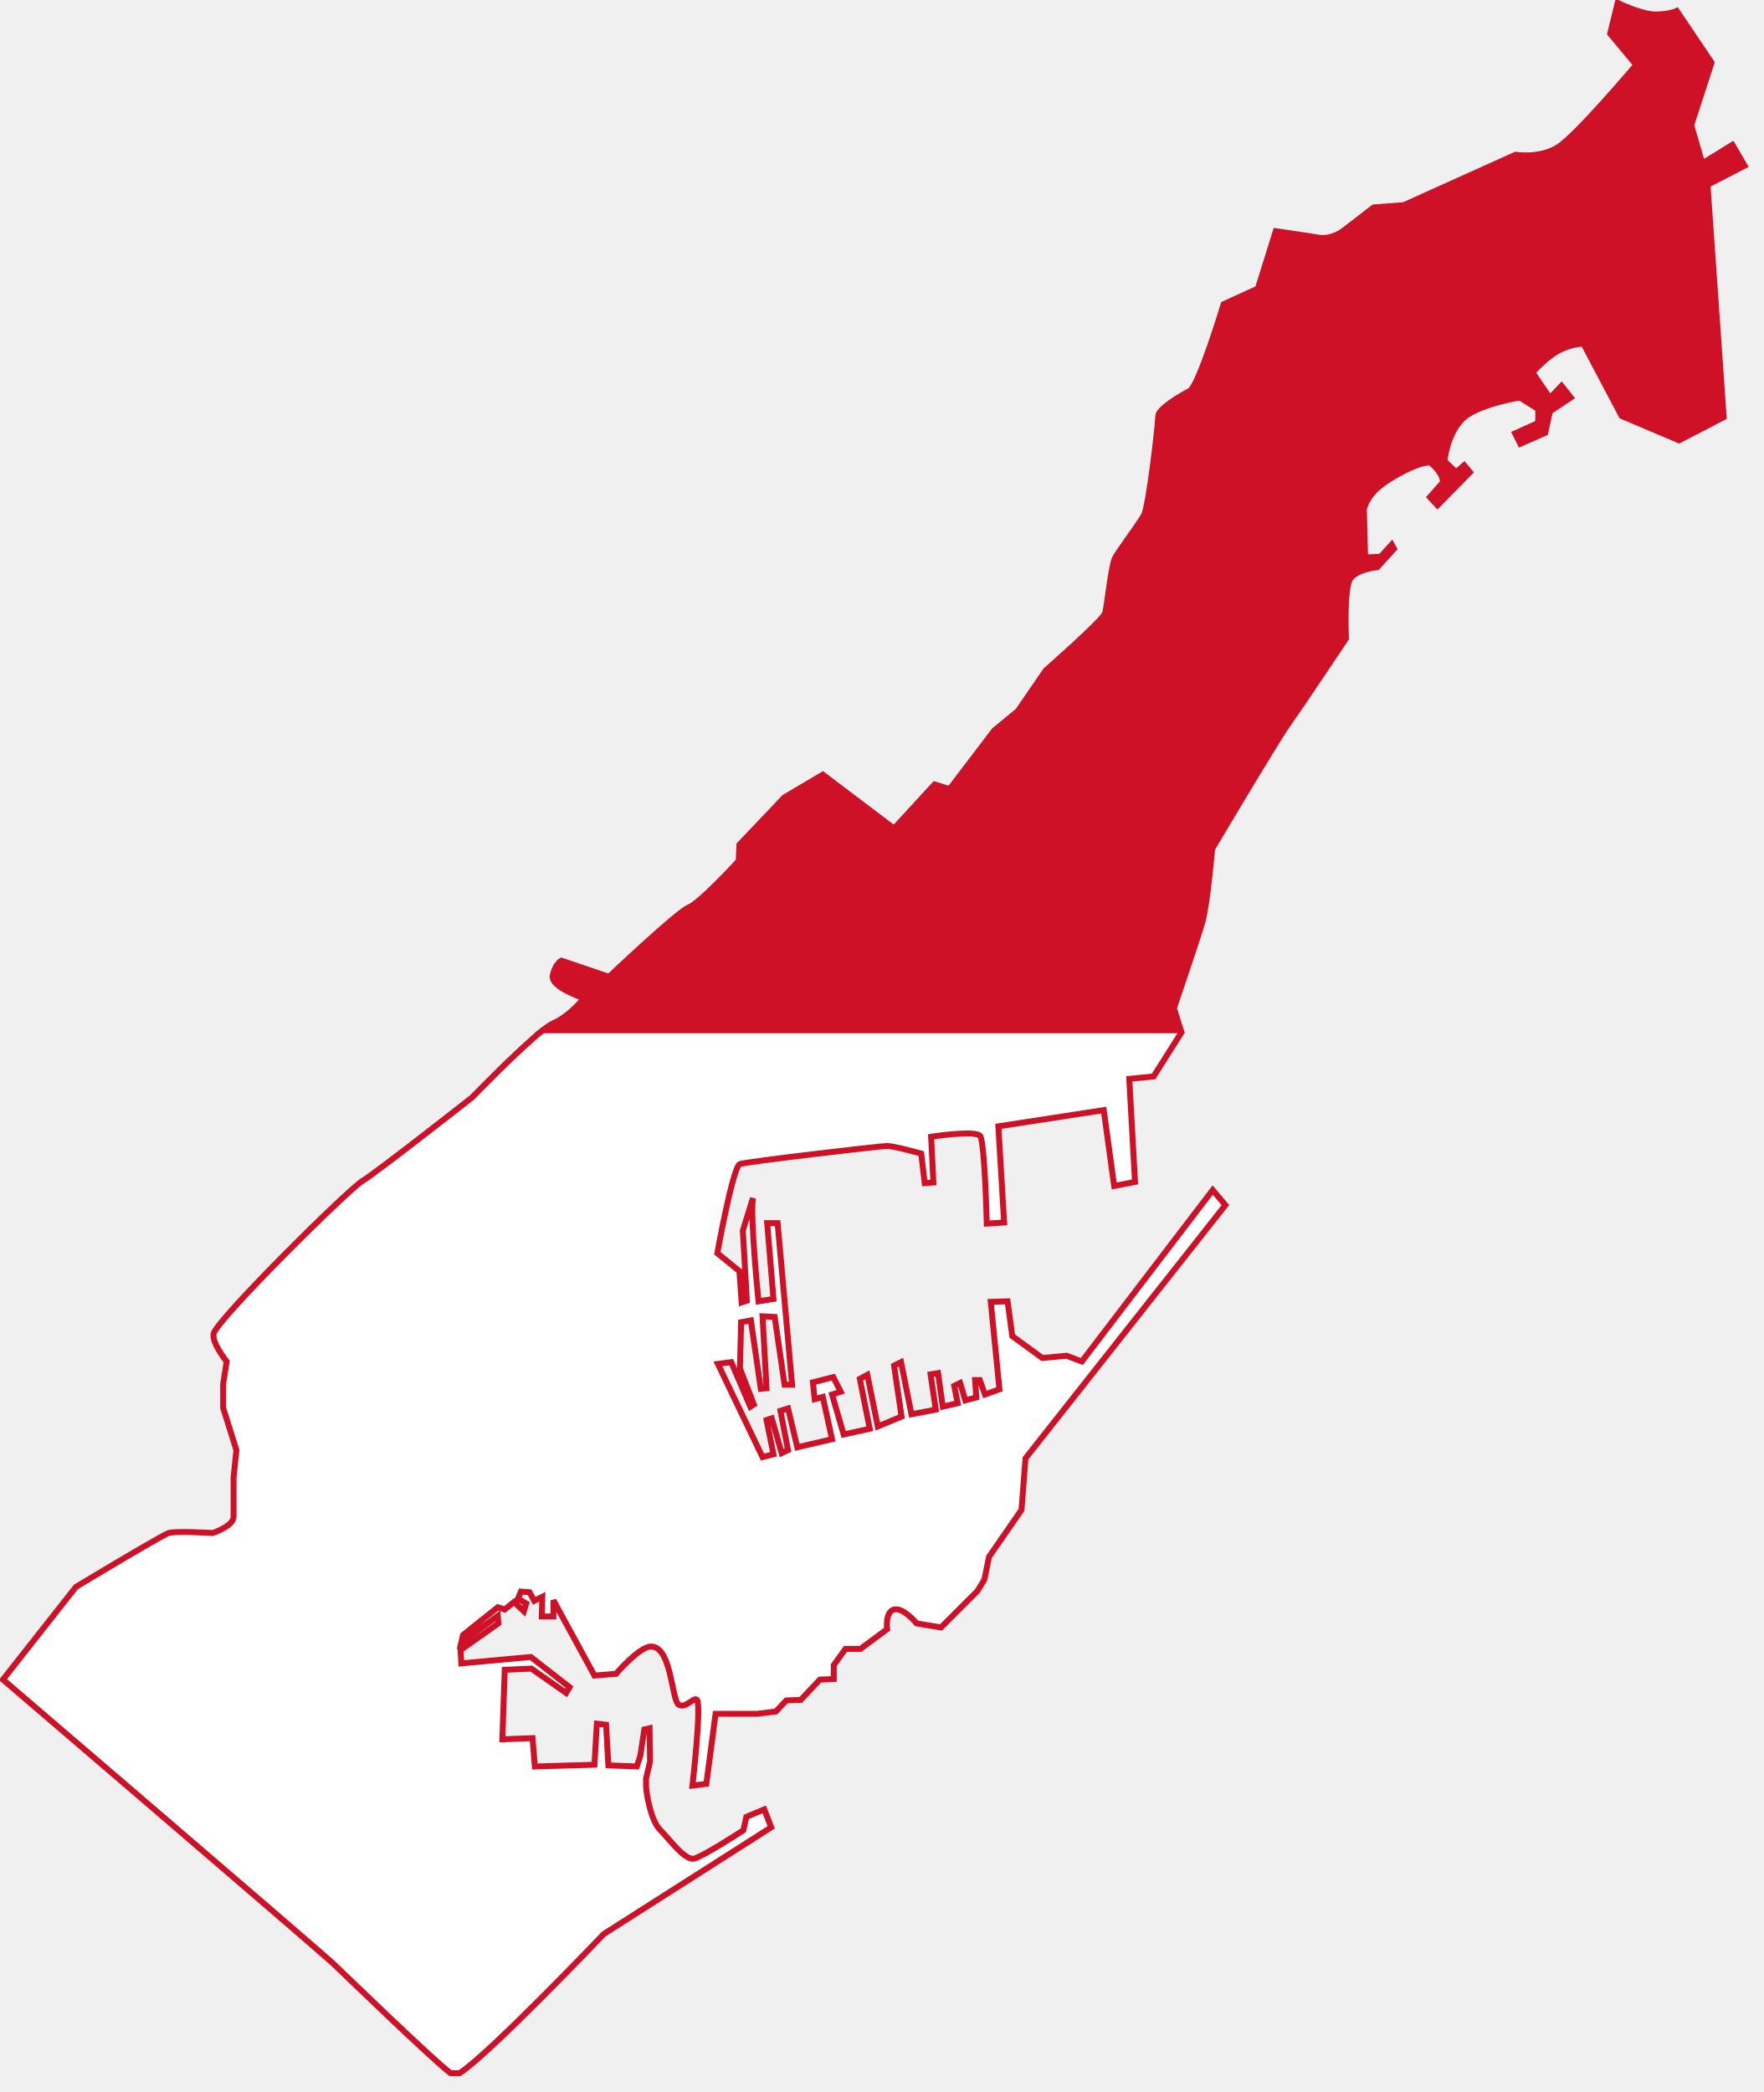
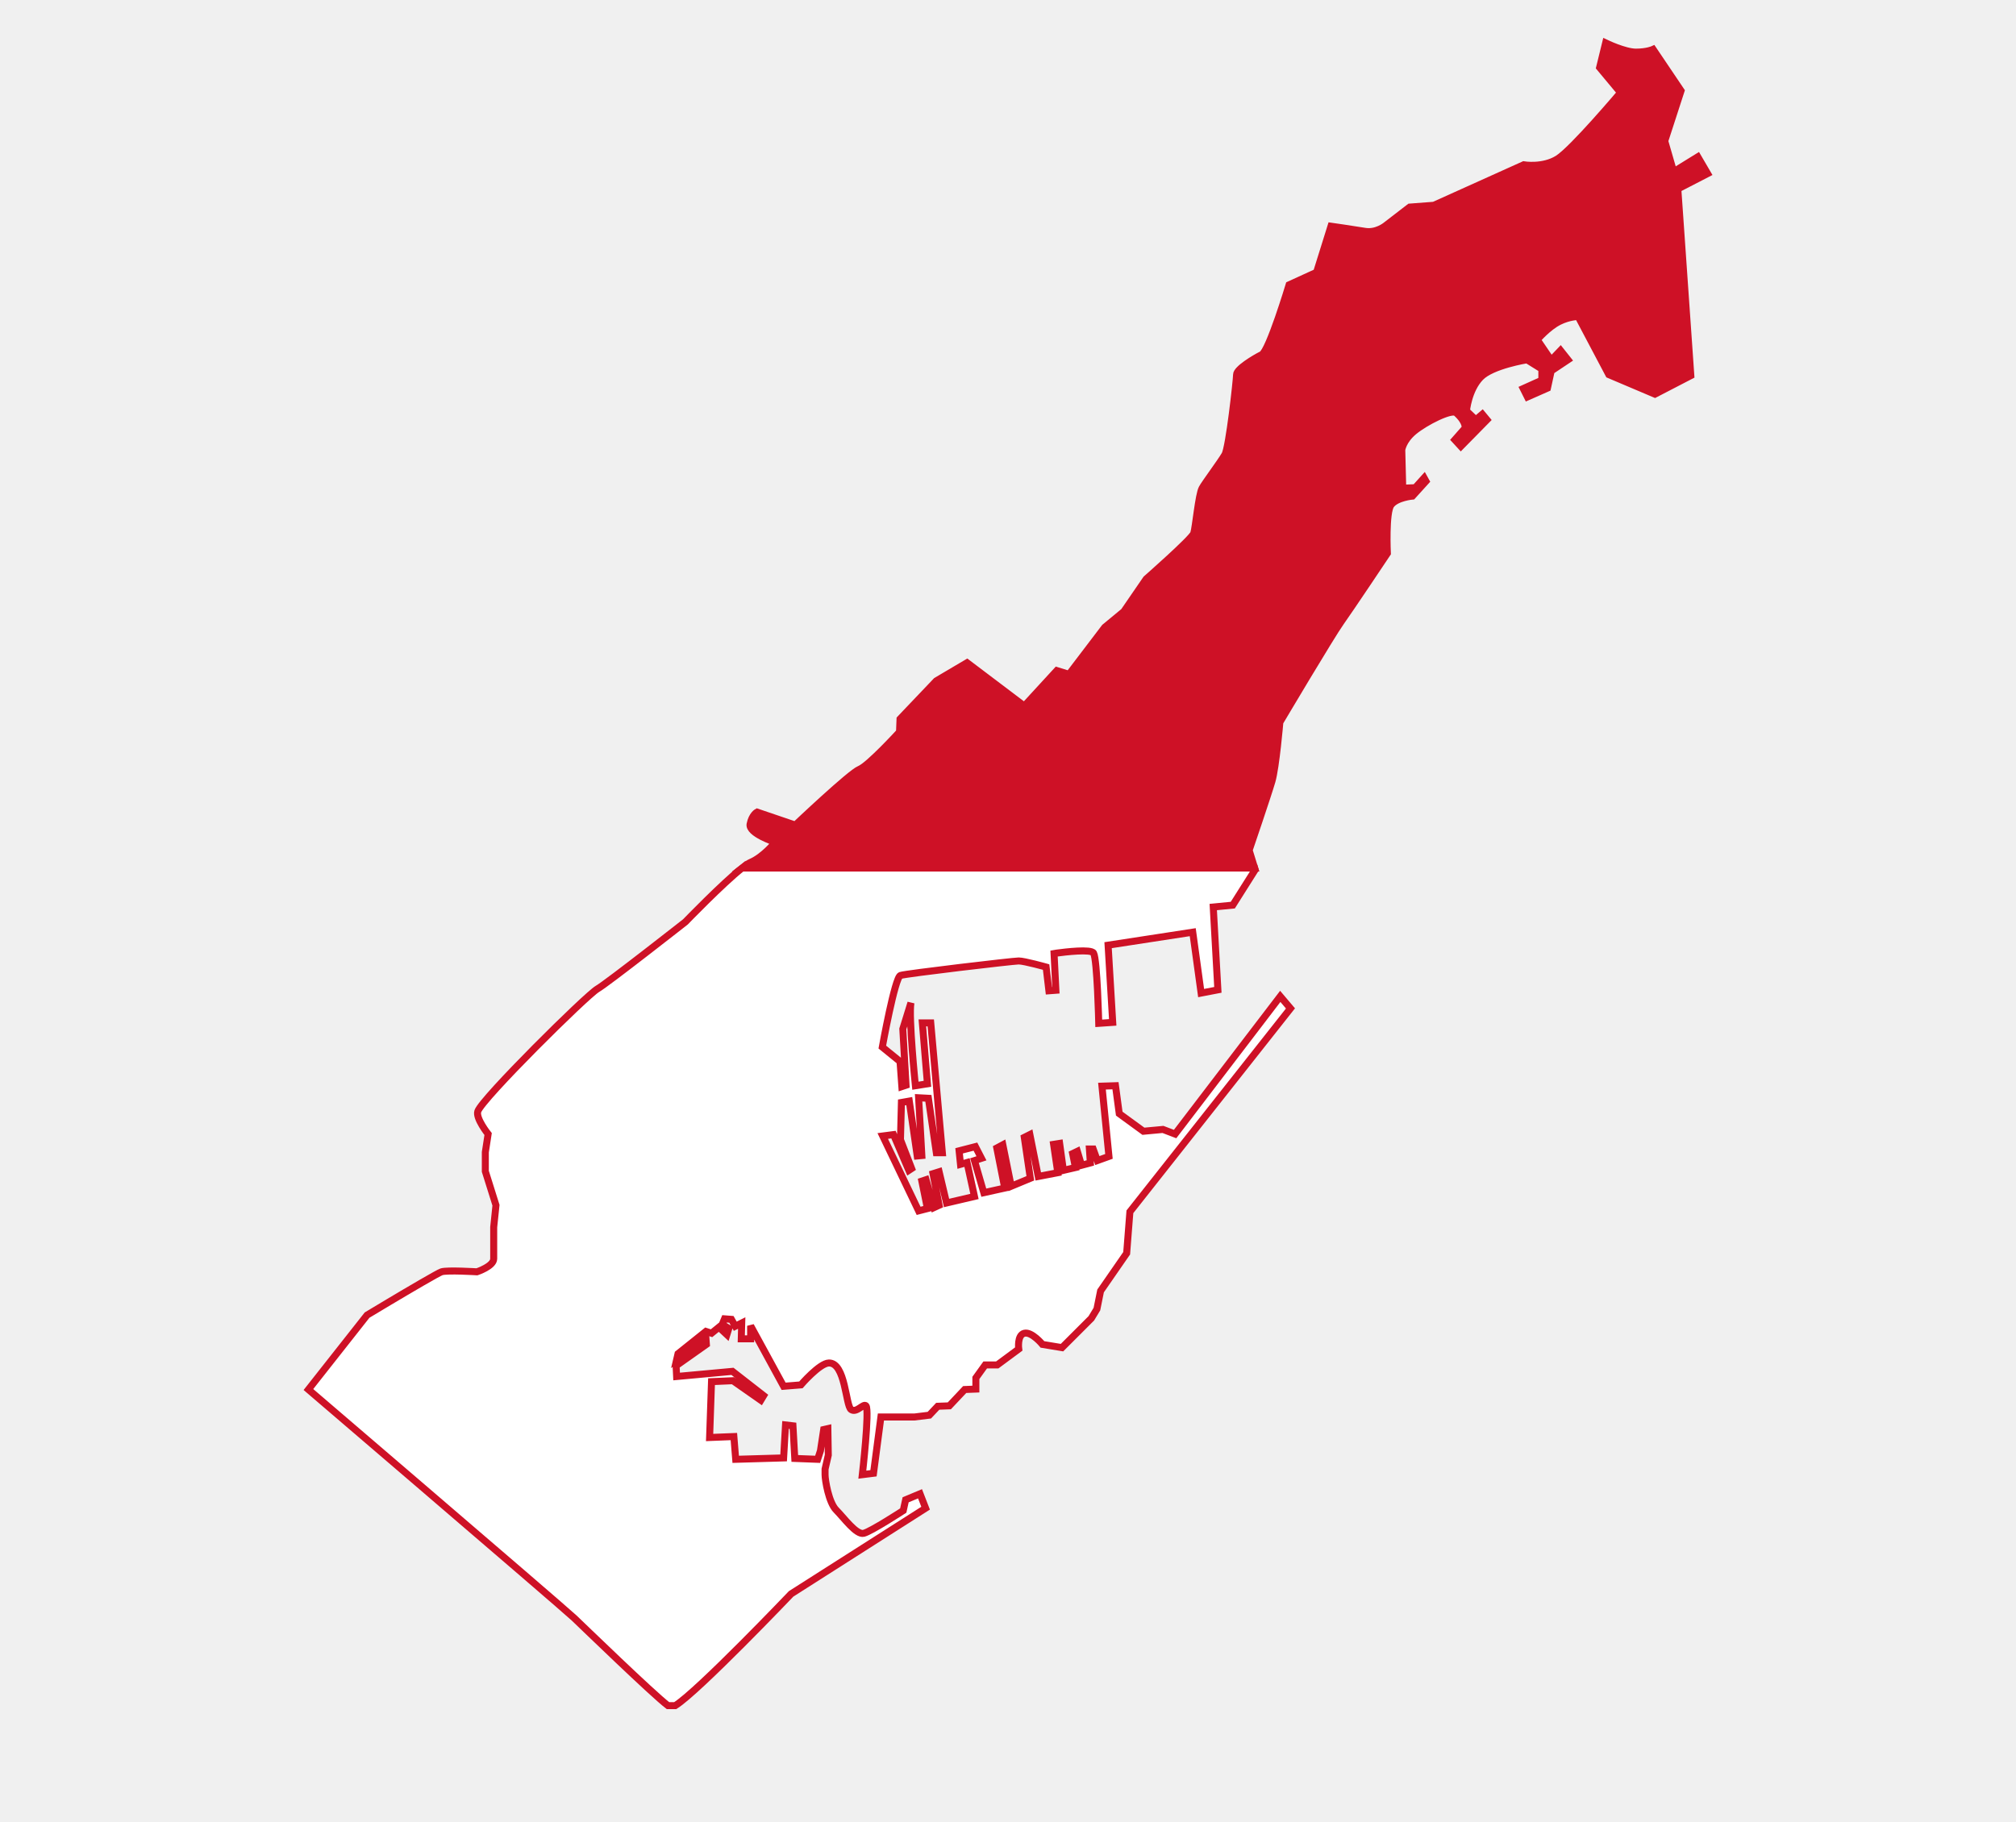
- <svg xmlns="http://www.w3.org/2000/svg" xmlns:xlink="http://www.w3.org/1999/xlink" width="507.275" height="601.806" id="svg2" version="1.1">
-   <defs id="defs10">
-     </defs>
-   <path d="M 465.35,0.85 463.194,9.662 l 7.5,9 c 0,0 -17.16,20.348 -22.5,23.688 -5.33,3.33 -12.188,2.156 -12.188,2.156 l -32.156,14.5 -8.656,0.656 -8.688,6.688 c 0,0 -3.313,2.66 -7.312,2 -4,-0.67 -12.188,-1.844 -12.188,-1.844 l -5.156,16.5 -9.844,4.5 c 0,0 -7.142,23.67 -9.812,25 -2.66,1.34 -9,5.156 -9,7.156 0,2 -2.678,26.118 -4.188,28.688 -1.67,2.83 -7.156,10.16 -8.156,12 -1.28,2.34 -2.33,14.156 -3,16.156 -0.67,2 -17,16.344 -17,16.344 l -8,11.656 -6.844,5.656 -12.812,16.844 -4.344,-1.344 -11.656,12.688 -20.5,-15.5 -11,6.5 -13,13.656 -0.188,4.656 c 0,0 -10.973,12.014 -14.312,13.344 -3.33,1.34 -23,20 -23,20 L 161.506,276.35 c 0,0 -1.84,0.982 -2.5,4.312 -0.67,3.33 9,6.5 9,6.5 0,0 -4.142,5.188 -8.812,7.188 -0.718,0.308 -1.798,1.034 -3.062,2.031 l 183.531,0 -1.969,-6.375 c 0,0 6.656,-19.496 8.156,-24.656 1.5,-5.16 2.844,-21.188 2.844,-21.188 0,0 18.473,-31.152 21.812,-35.812 3.33,-4.67 16.688,-24.688 16.688,-24.688 0,0 -0.688,-14.652 1.312,-17.312 2,-2.67 7.688,-3.188 7.688,-3.188 l 4.812,-5.312 -0.656,-1.188 -3.156,3.5 -4.5,0.188 -0.344,-13.688 c 0,0 0.344,-3.316 4.344,-6.656 4,-3.33 13.486,-8.156 15.156,-6.656 3.77,3.39 3.156,5.5 3.156,5.5 l -3.656,4.156 2.156,2.344 9.344,-9.5 -1.656,-2 -2.344,2 -3.344,-3.188 c 0,0 0.66,-7.49 5,-12 4.16,-4.33 16.688,-6.312 16.688,-6.312 l 5.312,3.312 0,4 -6.656,3 1.5,3 7.156,-3.156 1.344,-6.156 6,-4 -2.656,-3.344 -3.344,3.5 -5,-7.344 c 0,0 3.844,-4.5 7.844,-6.5 3.63,-1.81 6.812,-1.812 6.812,-1.812 l 11,20.812 16.5,7 12.844,-6.656 -4.656,-66.844 10.656,-5.5 -3.5,-6 -8.656,5.344 -3.188,-11 5.844,-18 -10,-14.844 c 0,0 -2.156,1 -6.156,1 C 472.194,4.162 465.35,0.85 465.35,0.85 z" id="rect4" style="fill:#ce1126;fill-opacity:1;stroke:#ce1126;stroke-width:1.7;stroke-miterlimit:4;stroke-opacity:1;stroke-dasharray:none" />
-   <path style="fill:#ffffff;stroke:#ce1126;stroke-width:1.7;stroke-miterlimit:4;stroke-opacity:1;stroke-dasharray:none" d="m 156.131,296.381 c -6.941,5.47 -20.281,19.281 -20.281,19.281 0,0 -27.86,21.88 -31.5,24 -4,2.33 -41.344,39.344 -42.844,43.844 -0.84,2.5 3.688,8.156 3.688,8.156 l -1,6.5 0,6.844 3.812,12.156 -0.812,7.844 0,11.344 c 0,2.66 -6,4.656 -6,4.656 0,0 -10.688,-0.66 -12.688,0 -1.26,0.42 -11.518,6.455 -18.938,10.875 -4.35,2.58 -7.719,4.625 -7.719,4.625 L 0.85,483.163 c 0,0 19.419,16.626 40.719,34.906 24.92,21.369 52.398,45.008 54.438,46.938 2.944,2.795 28.022,27.123 33.594,31.375 l 2.594,0 c 8.273,-5.174 41.5,-40.031 41.5,-40.031 l 48.156,-30.688 -2,-5.156 -5.156,2.156 -0.844,3.844 c 0,0 -11.486,7.486 -14.156,8.156 -2.66,0.67 -7.174,-5.653 -9.844,-8.312 -2.67,-2.67 -4,-10.687 -4,-12.688 l 0,-2 1.156,-5 -0.156,-9.5 -1.5,0.344 -1.156,7.594 -1,3.062 -8.188,-0.312 -0.656,-11.688 -2.656,-0.312 -0.688,11.812 -17.156,0.5 -0.656,-8.156 -8.688,0.344 0.688,-20 7.656,-0.344 10,7 1,-1.656 -11.156,-8.688 -20,1.844 -0.188,-3.844 10.844,-7.656 -0.156,-2.156 -10.5,7.656 0.5,-2.156 10,-8 2,0.656 2.656,-2.156 2.844,2.656 0.688,-2.219 -2.375,-1.438 0.062,-0.125 0.781,-1.875 2.469,0.188 1.375,2.469 2.312,-1.156 -0.156,5.656 3.344,0 0,-4.656 11.812,21.656 6.188,-0.5 c 0,0 6.67,-7.754 10,-7.844 6,-0.17 6,15.348 8,16.688 2,1.33 4.393,-2.364 5.312,-1.344 1.33,1.5 -1.312,24.656 -1.312,24.656 l 4,-0.5 2.656,-20.156 12,0 5.344,-0.656 3,-3.188 4.156,-0.156 5.5,-5.844 4,-0.156 0,-4 3.344,-4.656 4.312,0 7.688,-5.688 c 0,0 -0.66,-4.986 2,-5.656 2.67,-0.66 6.5,4 6.5,4 l 7,1.156 10.5,-10.5 2,-3.312 1.312,-6.5 9.344,-13.5 1.156,-14.844 57.5,-72.844 -3.656,-4.312 -37.656,49.312 -4.344,-1.656 -7,0.656 -8.656,-6.312 -1.344,-10 -4.844,0.156 2.5,25.156 -4.156,1.5 -1.5,-4.156 -1.344,0 0.344,5 -3.156,0.844 -1.5,-5 -1.688,0.812 1,5 -4.312,1 -1.344,-9.656 -2.156,0.344 1.5,10.156 -7,1.344 -3,-15 -2,1 2.156,14.656 -6.844,2.844 -3,-14.844 -2.156,1.156 2.844,14.344 -7.5,1.656 -3.344,-11.5 2.5,-0.812 -2.156,-4.188 -5.844,1.5 0.5,4.844 2.344,-0.656 2.656,12.156 -10,2.344 -2.656,-11.188 -2.188,0.688 2.188,11.312 -1.844,0.844 -2.844,-10 -1.5,0.5 2,9.844 -3.156,0.812 -12.844,-26.812 3.844,-0.5 5.5,12.812 1,-0.656 -4,-10.344 0.344,-13.312 2.812,-0.5 2.844,19.656 1.656,-0.156 -1.156,-20.688 3.5,0.188 2.844,19.5 2.156,0 -4.156,-46.5 -3,0 1.812,21.812 -4.312,0.688 c 0,0 -2.495,-24.599 -1.594,-29.719 l -2.906,9.375 1.156,20.156 -1.5,0.5 -0.656,-9 -6.344,-5.156 c 0,0 4.5,-24.996 6.5,-25.656 2,-0.67 40.344,-5.188 42.344,-5.188 2,0 9.812,2.188 9.812,2.188 l 1,8.5 2.5,-0.188 -0.656,-13.156 c 0,0 0.357,-0.066 0.938,-0.156 3.021,-0.41 12.379,-1.54 13.219,0 1.311,2.41 1.844,25.156 1.844,25.156 l 5,-0.344 -1.656,-27.656 30.312,-4.656 3,21.812 6,-1.156 L 324.85,310.35 l 7,-0.688 8,-12.656 -0.188,-0.625 -183.531,0 z" id="rect6" />
-   <g style="fill:#ffcc00;overflow:visible" transform="matrix(7.879471,0,0,8.141405,134.5212,393.3758)" id="g2883">
-     <use height="1500" width="600" x="0" xlink:href="#s" y="-6" id="use2885" />
-     <use height="1500" width="600" x="0" xlink:href="#s" y="6" id="use2887" />
+ <svg xmlns="http://www.w3.org/2000/svg" version="1.1" id="svg2" x="0px" y="0px" width="489px" height="442px" viewBox="0 0 489 442" enable-background="new 0 0 489 442" xml:space="preserve">
+   <defs>
+ 	
+ 	
+ 		</defs>
+   <g>
+     <path id="rect4" fill="#CE1126" stroke="#CE1126" stroke-width="1.7" d="M389.464,10.407l-1.46,5.97l5.08,6.097   c0,0-11.624,13.783-15.241,16.046c-3.609,2.256-8.256,1.461-8.256,1.461l-21.783,9.822l-5.862,0.444l-5.886,4.53   c0,0-2.244,1.802-4.954,1.354c-2.71-0.454-8.256-1.249-8.256-1.249l-3.493,11.177l-6.668,3.048c0,0-4.838,16.034-6.646,16.936   c-1.803,0.907-6.099,3.493-6.099,4.848c0,1.354-1.812,17.692-2.836,19.433c-1.131,1.917-4.848,6.882-5.524,8.128   c-0.866,1.585-1.578,9.59-2.032,10.944c-0.454,1.355-11.516,11.072-11.516,11.072l-5.42,7.896l-4.637,3.832l-8.679,11.409   l-2.942-0.909l-7.896,8.595l-13.888-10.5l-7.45,4.402l-8.807,9.252l-0.127,3.154c0,0-7.433,8.138-9.695,9.039   c-2.256,0.906-15.58,13.547-15.58,13.547l-9.272-3.153c0,0-1.247,0.666-1.694,2.921c-0.454,2.256,6.097,4.402,6.097,4.402   s-2.806,3.515-5.97,4.869c-0.486,0.209-1.218,0.701-2.074,1.377h124.325l-1.334-4.318c0,0,4.509-13.207,5.524-16.702   c1.017-3.496,1.926-14.353,1.926-14.353s12.515-21.104,14.776-24.261c2.256-3.163,11.304-16.724,11.304-16.724   s-0.465-9.926,0.891-11.728c1.354-1.809,5.207-2.159,5.207-2.159l3.261-3.599l-0.445-0.804l-2.138,2.371l-3.048,0.127l-0.233-9.271   c0,0,0.233-2.247,2.942-4.509c2.71-2.256,9.136-5.525,10.268-4.509c2.554,2.296,2.139,3.726,2.139,3.726l-2.478,2.815l1.46,1.588   l6.33-6.436l-1.122-1.355l-1.588,1.355l-2.265-2.159c0,0,0.446-5.074,3.387-8.129c2.818-2.933,11.305-4.276,11.305-4.276l3.6,2.244   v2.709l-4.511,2.032l1.018,2.032l4.848-2.138l0.91-4.17l4.063-2.709l-1.799-2.265l-2.266,2.371l-3.387-4.975   c0,0,2.604-3.048,5.312-4.403c2.459-1.226,4.614-1.228,4.614-1.228l7.451,14.099l11.178,4.742l8.7-4.509l-3.154-45.281l7.219-3.726   l-2.371-4.064l-5.862,3.62l-2.159-7.452l3.958-12.193l-6.773-10.055c0,0-1.461,0.678-4.171,0.678S389.464,10.407,389.464,10.407z" />
+     <path id="rect6" fill="#FFFFFF" stroke="#CE1126" stroke-width="1.7" d="M179.999,210.602   c-4.702,3.705-13.739,13.062-13.739,13.062s-18.873,14.821-21.338,16.258c-2.709,1.578-28.006,26.651-29.022,29.699   c-0.569,1.692,2.498,5.524,2.498,5.524l-0.678,4.403v4.636l2.583,8.234l-0.551,5.314v7.684c0,1.803-4.064,3.154-4.064,3.154   s-7.24-0.447-8.594,0c-0.854,0.283-7.802,4.373-12.829,7.367c-2.947,1.746-5.229,3.133-5.229,3.133L74.81,337.127   c0,0,13.154,11.264,27.583,23.646c16.881,14.475,35.495,30.487,36.876,31.795c1.995,1.894,18.982,18.374,22.756,21.254h1.757   c5.604-3.505,28.112-27.117,28.112-27.117l32.621-20.788l-1.355-3.493l-3.493,1.461l-0.572,2.604c0,0-7.781,5.071-9.589,5.524   c-1.802,0.454-4.859-3.829-6.668-5.631c-1.809-1.809-2.71-7.24-2.71-8.595v-1.354l0.783-3.388l-0.105-6.435l-1.016,0.231   l-0.783,5.146l-0.678,2.074l-5.546-0.213l-0.445-7.917l-1.799-0.212l-0.466,8.002l-11.622,0.34l-0.445-5.525l-5.885,0.232   l0.466-13.549l5.187-0.231l6.774,4.741l0.677-1.121l-7.557-5.886l-13.548,1.248l-0.127-2.604l7.346-5.188l-0.106-1.46l-7.113,5.187   l0.339-1.46l6.774-5.419l1.355,0.443l1.799-1.461l1.926,1.8l0.466-1.504l-1.609-0.974l0.042-0.084l0.529-1.271l1.672,0.128   l0.931,1.673l1.566-0.784l-0.105,3.832h2.265v-3.154l8.002,14.67l4.191-0.338c0,0,4.519-5.253,6.774-5.312   c4.064-0.115,4.064,10.396,5.419,11.304c1.355,0.901,2.976-1.602,3.599-0.91c0.901,1.016-0.889,16.702-0.889,16.702l2.71-0.339   l1.799-13.653h8.129l3.62-0.445l2.032-2.158l2.814-0.105l3.727-3.959l2.71-0.105v-2.71l2.265-3.152h2.922l5.207-3.854   c0,0-0.447-3.378,1.354-3.831c1.809-0.446,4.403,2.709,4.403,2.709l4.74,0.783l7.113-7.112l1.355-2.244l0.889-4.402l6.329-9.145   l0.784-10.057l38.949-49.344l-2.477-2.922l-25.509,33.404l-2.942-1.121l-4.742,0.442l-5.863-4.274l-0.91-6.774l-3.281,0.106   l1.693,17.041l-2.814,1.016l-1.016-2.814h-0.911l0.233,3.387l-2.14,0.57l-1.017-3.387l-1.144,0.551l0.679,3.387l-2.922,0.679   l-0.91-6.541l-1.461,0.231l1.017,6.881l-4.742,0.91l-2.03-10.162l-1.355,0.679l1.461,9.928l-4.637,1.927l-2.031-10.056   l-1.461,0.783l1.926,9.717l-5.08,1.122l-2.266-7.79l1.693-0.551l-1.461-2.837l-3.957,1.017l0.338,3.281l1.588-0.444l1.799,8.234   l-6.773,1.588l-1.799-7.579l-1.482,0.467l1.482,7.662l-1.249,0.572l-1.926-6.774l-1.016,0.34l1.355,6.668l-2.138,0.551   l-8.701-18.164l2.604-0.338l3.726,8.68l0.677-0.445l-2.709-7.006l0.233-9.02l1.905-0.338l1.926,13.314l1.122-0.105l-0.783-14.015   l2.371,0.127l1.927,13.21h1.46l-2.815-31.499h-2.032l1.228,14.775l-2.921,0.466c0,0-1.69-16.663-1.08-20.132l-1.969,6.352   l0.783,13.653l-1.016,0.339l-0.445-6.097l-4.297-3.493c0,0,3.048-16.933,4.403-17.379c1.355-0.454,27.33-3.515,28.684-3.515   c1.354,0,6.647,1.48,6.647,1.48l0.677,5.758l1.693-0.127l-0.444-8.912c0,0,0.242-0.045,0.636-0.105   c2.047-0.276,8.385-1.043,8.954,0c0.888,1.634,1.248,17.041,1.248,17.041l3.388-0.231l-1.121-18.733l20.533-3.154l2.032,14.775   l4.064-0.783l-1.122-20.09l4.741-0.465l5.42-8.574l-0.127-0.424H179.999L179.999,210.602z" />
+   </g>
+   <g id="g2883" transform="matrix(7.879471,0,0,8.141405,134.5212,393.3758)">
+     <g id="use2885">
+ 	</g>
+     <g id="use2887">
+ 	</g>
    <g id="g2889">
-       <use height="1500" width="600" y="0" xlink:href="#s" x="-6" id="use2891" />
-       <use height="1500" width="600" y="0" x="0" xlink:href="#s" transform="matrix(-0.809017,-0.5877853,0.5877853,-0.809017,-3,-5.196152)" id="use2893" />
-       <use height="1500" width="600" y="0" x="0" xlink:href="#s" transform="matrix(-0.809017,0.5877853,-0.5877853,-0.809017,-5.196152,-3)" id="use2895" />
-       <use height="1500" width="600" y="0" x="0" xlink:href="#s" transform="matrix(0.309017,0.9510565,-0.9510565,0.309017,-5.196152,3)" id="use2897" />
-       <use height="1500" width="600" y="0" x="0" xlink:href="#s" transform="matrix(0.309017,0.9510565,-0.9510565,0.309017,-3,5.196152)" id="use2899" />
+       <g id="use2891">
+ 		</g>
+       <g id="use2893" transform="matrix(-0.809017,-0.5877853,0.5877853,-0.809017,-3,-5.196152)">
+ 		</g>
+       <g id="use2895" transform="matrix(-0.809017,0.5877853,-0.5877853,-0.809017,-5.196152,-3)">
+ 		</g>
+       <g id="use2897" transform="matrix(0.309017,0.9510565,-0.9510565,0.309017,-5.196152,3)">
+ 		</g>
+       <g id="use2899" transform="matrix(0.309017,0.9510565,-0.9510565,0.309017,-3,5.196152)">
+ 		</g>
    </g>
-     <g transform="scale(-1,1)" id="g2901">
-       <use xlink:href="#s" x="-6" id="use2903" y="0" width="600" height="1500" />
-       <use xlink:href="#s" transform="matrix(-0.809017,-0.5877853,0.5877853,-0.809017,-3,-5.196152)" id="use2905" x="0" y="0" width="600" height="1500" />
-       <use xlink:href="#s" transform="matrix(-0.809017,0.5877853,-0.5877853,-0.809017,-5.196152,-3)" id="use2907" x="0" y="0" width="600" height="1500" />
-       <use xlink:href="#s" transform="matrix(0.309017,0.9510565,-0.9510565,0.309017,-5.196152,3)" id="use2909" x="0" y="0" width="600" height="1500" />
-       <use xlink:href="#s" transform="matrix(0.309017,0.9510565,-0.9510565,0.309017,-3,5.196152)" id="use2911" x="0" y="0" width="600" height="1500" />
+     <g id="g2901" transform="scale(-1,1)">
+       <g id="use2903">
+ 		</g>
+       <g id="use2905" transform="matrix(-0.809017,-0.5877853,0.5877853,-0.809017,-3,-5.196152)">
+ 		</g>
+       <g id="use2907" transform="matrix(-0.809017,0.5877853,-0.5877853,-0.809017,-5.196152,-3)">
+ 		</g>
+       <g id="use2909" transform="matrix(0.309017,0.9510565,-0.9510565,0.309017,-5.196152,3)">
+ 		</g>
+       <g id="use2911" transform="matrix(0.309017,0.9510565,-0.9510565,0.309017,-3,5.196152)">
+ 		</g>
    </g>
  </g>
</svg>
